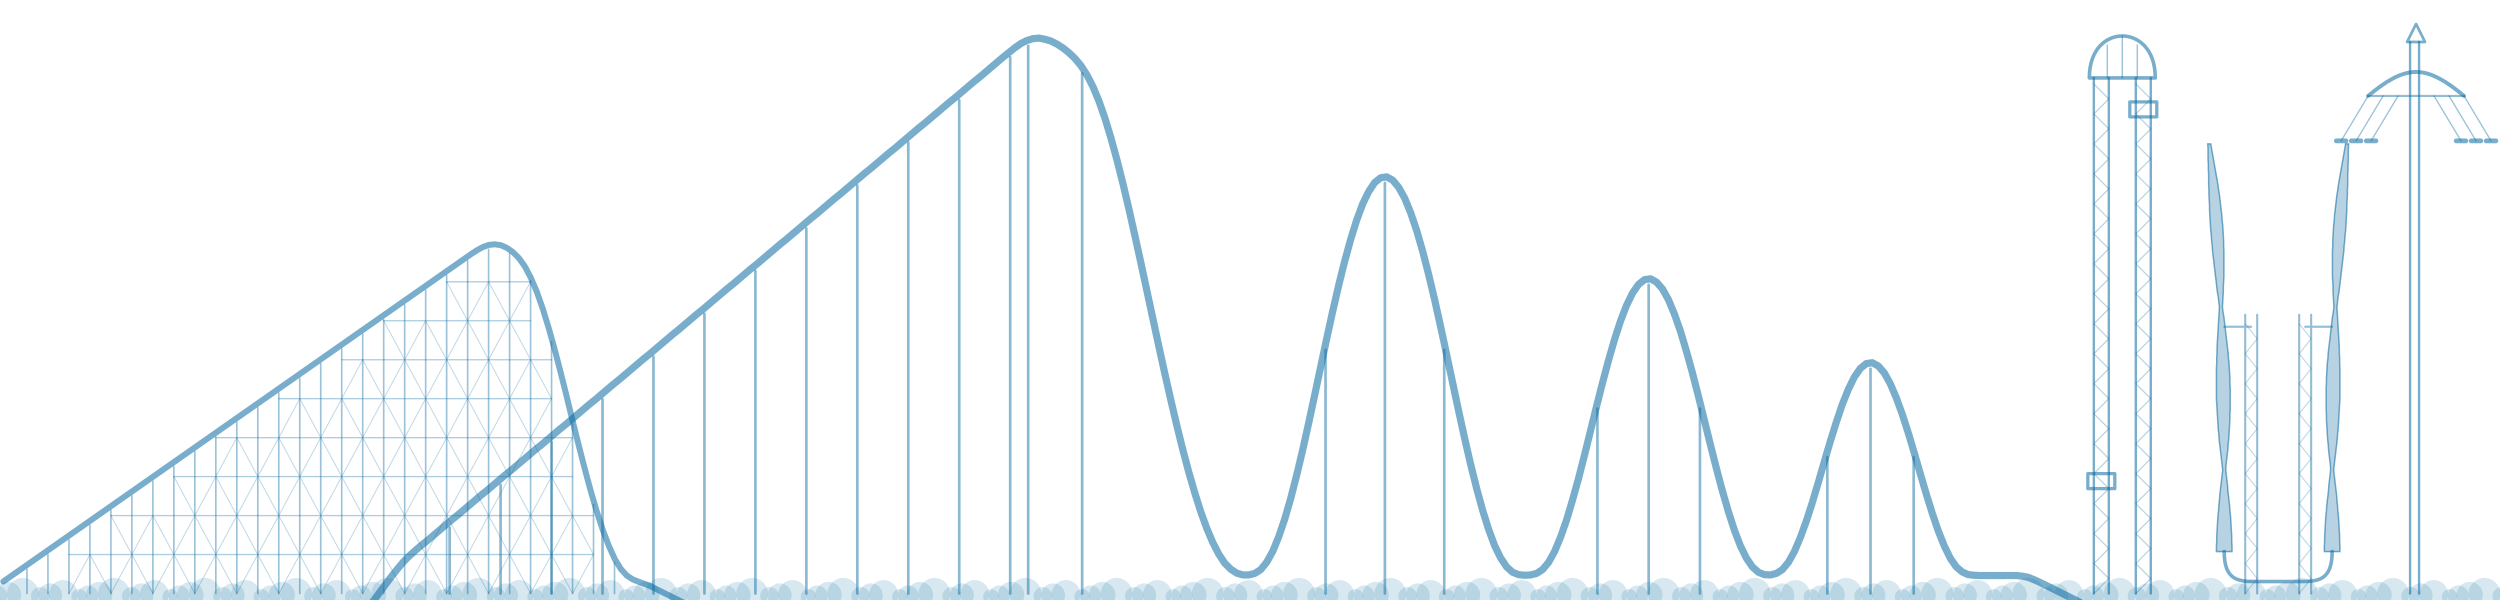
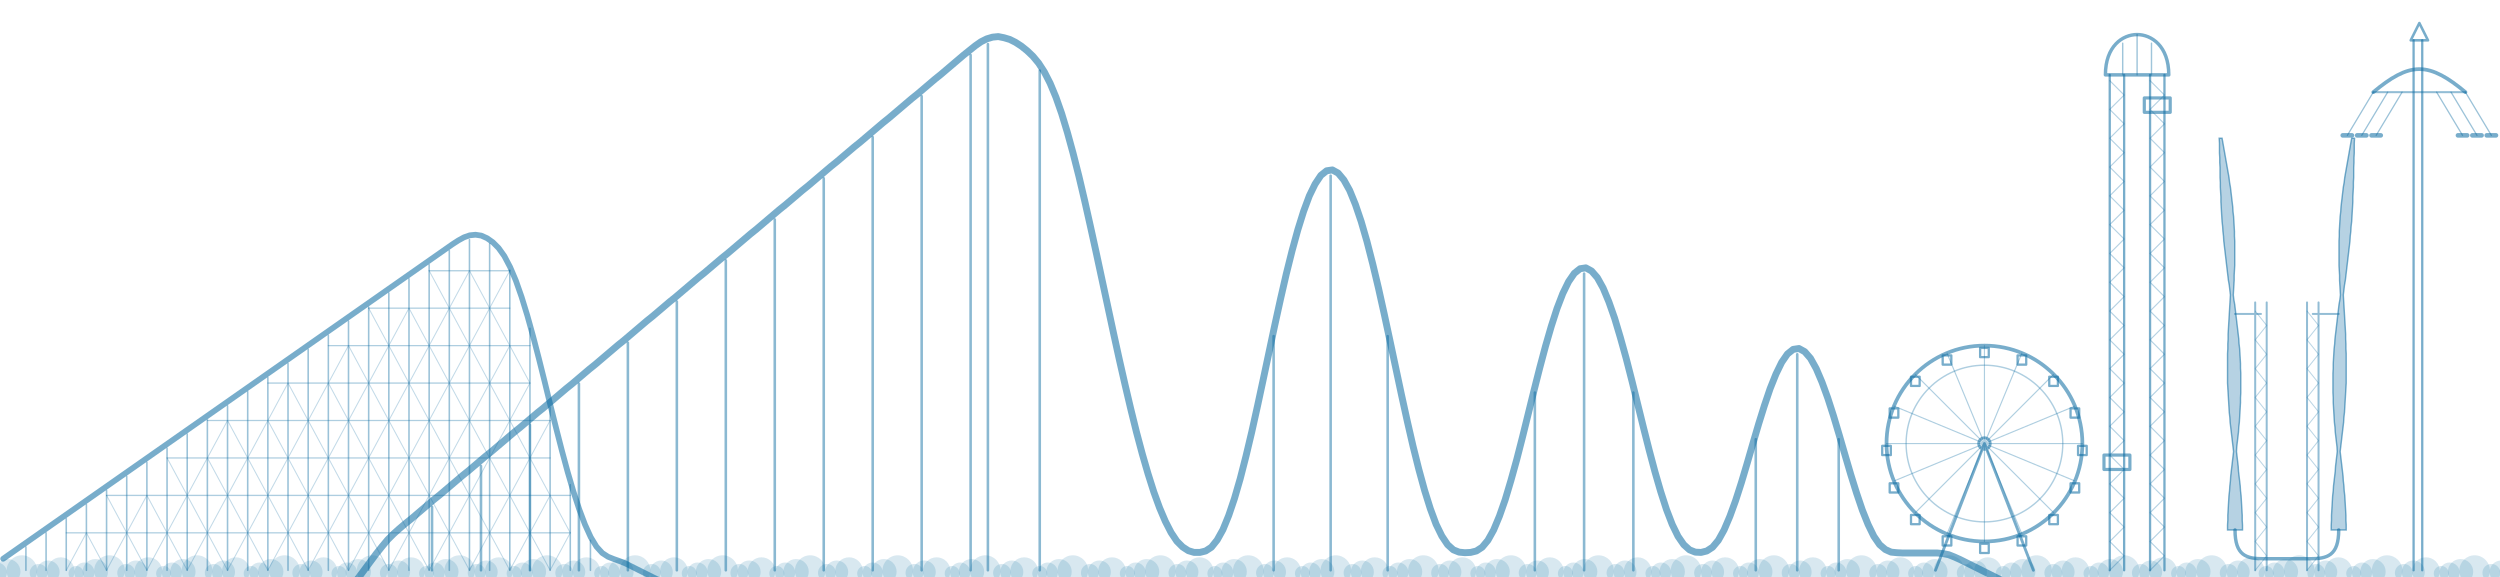
- <svg xmlns="http://www.w3.org/2000/svg" viewBox="0 0 834 200">
+ <svg xmlns="http://www.w3.org/2000/svg" viewBox="0 0 868 200">
  <path d="M9 189.9 L9 198 M16 185.0 L16 198 M23 180.1 L23 198 M30 175.2 L30 198 M37 170.3 L37 198 M44 165.4 L44 198 M51 160.5 L51 198 M58 155.6 L58 198 M65 150.7 L65 198 M72 145.8 L72 198 M79 140.9 L79 198 M86 136.0 L86 198 M93 131.1 L93 198 M100 126.2 L100 198 M107 121.3 L107 198 M114 116.4 L114 198 M121 111.5 L121 198 M128 106.6 L128 198 M135 101.7 L135 198 M142 96.8 L142 198 M149 91.9 L149 198 M156 87.0 L156 198 M163 83.2 L163 198 M170 84.6 L170 198 M177 93.8 L177 198 M184 114.0 L184 198 M191 141.5 L191 198 M198 168.3 L198 198 M205 187.6 L205 198" fill="none" stroke="#0a6aa0" stroke-opacity="0.41" stroke-width="0.55" stroke-linecap="round" stroke-linejoin="round" />
  <path d="M23 185 L198 185 M37 172 L198 172 M58 159 L191 159 M72 146 L191 146 M93 133 L184 133 M114 120 L184 120 M128 107 L177 107 M149 94 L177 94" fill="none" stroke="#0a6aa0" stroke-opacity="0.33" stroke-width="0.45" stroke-linecap="round" stroke-linejoin="round" />
  <path d="M23 198 L30 185 M30 185 L37 198 M37 198 L44 185 M37 172 L44 185 M44 185 L51 198 M44 185 L51 172 M51 198 L58 185 M51 172 L58 185 M58 185 L65 198 M58 185 L65 172 M58 159 L65 172 M65 198 L72 185 M65 172 L72 185 M65 172 L72 159 M72 185 L79 198 M72 185 L79 172 M72 159 L79 172 M72 159 L79 146 M79 198 L86 185 M79 172 L86 185 M79 172 L86 159 M79 146 L86 159 M86 185 L93 198 M86 185 L93 172 M86 159 L93 172 M86 159 L93 146 M93 198 L100 185 M93 172 L100 185 M93 172 L100 159 M93 146 L100 159 M93 146 L100 133 M100 185 L107 198 M100 185 L107 172 M100 159 L107 172 M100 159 L107 146 M100 133 L107 146 M107 198 L114 185 M107 172 L114 185 M107 172 L114 159 M107 146 L114 159 M107 146 L114 133 M114 185 L121 198 M114 185 L121 172 M114 159 L121 172 M114 159 L121 146 M114 133 L121 146 M114 133 L121 120 M121 198 L128 185 M121 172 L128 185 M121 172 L128 159 M121 146 L128 159 M121 146 L128 133 M121 120 L128 133 M128 185 L135 198 M128 185 L135 172 M128 159 L135 172 M128 159 L135 146 M128 133 L135 146 M128 133 L135 120 M128 107 L135 120 M135 198 L142 185 M135 172 L142 185 M135 172 L142 159 M135 146 L142 159 M135 146 L142 133 M135 120 L142 133 M135 120 L142 107 M142 185 L149 198 M142 185 L149 172 M142 159 L149 172 M142 159 L149 146 M142 133 L149 146 M142 133 L149 120 M142 107 L149 120 M149 198 L156 185 M149 172 L156 185 M149 172 L156 159 M149 146 L156 159 M149 146 L156 133 M149 120 L156 133 M149 120 L156 107 M149 94 L156 107 M156 185 L163 198 M156 185 L163 172 M156 159 L163 172 M156 159 L163 146 M156 133 L163 146 M156 133 L163 120 M156 107 L163 120 M156 107 L163 94 M163 198 L170 185 M163 172 L170 185 M163 172 L170 159 M163 146 L170 159 M163 146 L170 133 M163 120 L170 133 M163 120 L170 107 M163 94 L170 107 M170 185 L177 198 M170 185 L177 172 M170 159 L177 172 M170 159 L177 146 M170 133 L177 146 M170 133 L177 120 M170 107 L177 120 M170 107 L177 94 M177 198 L184 185 M177 172 L184 185 M177 172 L184 159 M177 146 L184 159 M177 146 L184 133 M177 120 L184 133 M184 185 L191 198 M184 185 L191 172 M184 159 L191 172 M184 159 L191 146 M191 198 L198 185 M191 172 L198 185" fill="none" stroke="#0a6aa0" stroke-opacity="0.25" stroke-width="0.35" stroke-linecap="round" stroke-linejoin="round" />
  <path d="M1.1 194.0 L3.1 192.6 L5.1 191.2 L7.1 189.8 L9.1 188.4 L11.1 187.0 L13.1 185.6 L15.1 184.2 L17.1 182.8 L19.1 181.4 L21.1 180.0 L23.1 178.6 L25.1 177.2 L27.1 175.8 L29.1 174.4 L31.1 173.0 L33.1 171.6 L35.1 170.2 L37.1 168.8 L39.1 167.4 L41.1 166.0 L43.1 164.6 L45.1 163.2 L47.1 161.8 L49.1 160.4 L51.1 159.0 L53.1 157.6 L55.1 156.2 L57.1 154.8 L59.1 153.4 L61.1 152.0 L63.1 150.6 L65.1 149.2 L67.1 147.8 L69.1 146.4 L71.1 145.0 L73.1 143.6 L75.1 142.2 L77.1 140.8 L79.1 139.4 L81.1 138.0 L83.1 136.6 L85.1 135.2 L87.1 133.8 L89.1 132.4 L91.1 131.0 L93.1 129.6 L95.1 128.2 L97.1 126.8 L99.1 125.4 L101.1 124.0 L103.1 122.6 L105.1 121.2 L107.1 119.8 L109.1 118.4 L111.1 117.0 L113.1 115.6 L115.1 114.2 L117.1 112.8 L119.1 111.4 L121.1 110.0 L123.1 108.6 L125.1 107.2 L127.1 105.8 L129.1 104.4 L131.1 103.0 L133.1 101.6 L135.1 100.2 L137.1 98.8 L139.1 97.4 L141.1 96.0 L143.1 94.6 L145.1 93.2 L147.1 91.8 L149.1 90.4 L151.1 89.0 L153.1 87.6 L155.1 86.2 L157.1 84.8 L159.1 83.5 L161.1 82.4 L163.1 81.7 L165.1 81.5 L167.1 81.8 L169.1 82.7 L171.1 84.1 L173.1 86.1 L175.1 88.9 L177.1 92.7 L179.1 97.4 L181.1 103.1 L183.1 109.6 L185.1 116.8 L187.1 124.5 L189.1 132.5 L191.1 140.7 L193.1 148.7 L195.1 156.5 L197.1 163.9 L199.1 170.7 L201.1 176.8 L203.1 182.1 L205.1 186.5 L207.1 189.8 L209.1 192.0 L211.1 193.3 L213.1 194.1 L215.1 194.8 L217.1 195.6 L219.1 196.6 L221.1 197.6 L223.1 198.6 L225.1 199.6 L227.1 200.6 L229.1 201.6 L231.1 202.6 L233.1 203.6 L233.6 203.8" fill="none" stroke="#0a6aa0" stroke-opacity="0.55" stroke-width="2.00" stroke-linecap="round" stroke-linejoin="round" />
  <path d="M150.0 176.0 L150.0 198 M167.0 161.8 L167.0 198 M184.0 147.5 L184.0 198 M201.0 133.2 L201.0 198 M218.0 119.0 L218.0 198 M235.0 104.7 L235.0 198 M252.0 90.4 L252.0 198 M269.0 76.2 L269.0 198 M286.0 61.9 L286.0 198 M303.0 47.6 L303.0 198 M320.0 33.4 L320.0 198 M337.0 19.1 L337.0 198 M343.0 15.3 L343.0 198 M361.0 24.5 L361.0 198 M442.2 116.7 L442.2 198 M462.0 61.0 L462.0 198 M481.8 116.7 L481.8 198 M532.9 136.3 L532.9 198 M550.0 95.0 L550.0 198 M567.1 136.3 L567.1 198 M609.6 152.5 L609.6 198 M624.0 123.0 L624.0 198 M638.4 152.5 L638.4 198" fill="none" stroke="#0a6aa0" stroke-opacity="0.47" stroke-width="0.90" stroke-linecap="round" stroke-linejoin="round" />
  <path d="M120.6 205.7 L122.6 203.0 L124.6 200.4 L126.6 197.7 L128.6 195.0 L130.6 192.3 L132.6 189.8 L134.6 187.4 L136.6 185.4 L138.6 183.6 L140.6 181.9 L142.6 180.3 L144.6 178.6 L146.6 176.9 L148.6 175.2 L150.6 173.5 L152.6 171.9 L154.6 170.2 L156.6 168.5 L158.6 166.8 L160.6 165.1 L162.6 163.5 L164.6 161.8 L166.6 160.1 L168.6 158.4 L170.6 156.8 L172.6 155.1 L174.6 153.4 L176.6 151.7 L178.6 150.0 L180.6 148.4 L182.6 146.7 L184.6 145.0 L186.6 143.3 L188.6 141.7 L190.6 140.0 L192.6 138.3 L194.6 136.6 L196.6 134.9 L198.6 133.3 L200.6 131.6 L202.6 129.9 L204.6 128.2 L206.6 126.6 L208.6 124.9 L210.6 123.2 L212.6 121.5 L214.6 119.8 L216.6 118.2 L218.6 116.5 L220.6 114.8 L222.6 113.1 L224.6 111.4 L226.6 109.8 L228.6 108.1 L230.6 106.4 L232.6 104.7 L234.6 103.1 L236.6 101.4 L238.6 99.7 L240.6 98.0 L242.6 96.3 L244.6 94.7 L246.6 93.0 L248.6 91.3 L250.6 89.6 L252.6 88.0 L254.6 86.3 L256.6 84.6 L258.6 82.9 L260.6 81.2 L262.6 79.6 L264.6 77.9 L266.6 76.2 L268.6 74.5 L270.6 72.8 L272.6 71.2 L274.6 69.5 L276.6 67.8 L278.6 66.1 L280.6 64.5 L282.6 62.8 L284.6 61.1 L286.6 59.4 L288.6 57.7 L290.6 56.1 L292.6 54.4 L294.6 52.7 L296.6 51.0 L298.6 49.4 L300.6 47.7 L302.6 46.0 L304.6 44.3 L306.6 42.6 L308.6 41.0 L310.6 39.3 L312.6 37.6 L314.6 35.9 L316.6 34.2 L318.6 32.6 L320.6 30.9 L322.6 29.2 L324.6 27.5 L326.6 25.9 L328.6 24.2 L330.6 22.5 L332.6 20.8 L334.6 19.1 L336.6 17.5 L338.6 15.9 L340.6 14.5 L342.6 13.5 L344.6 12.9 L346.6 12.7 L348.6 13.1 L350.6 13.7 L352.6 14.7 L354.6 16.0 L356.6 17.6 L358.6 19.5 L360.6 21.9 L362.6 25.0 L364.6 28.9 L366.6 33.7 L368.6 39.4 L370.6 46.0 L372.6 53.3 L374.6 61.2 L376.6 69.7 L378.6 78.6 L380.6 87.7 L382.6 97.0 L384.6 106.3 L386.6 115.6 L388.6 124.7 L390.6 133.5 L392.6 142.0 L394.6 150.1 L396.6 157.6 L398.6 164.5 L400.6 170.8 L402.6 176.3 L404.6 181.0 L406.6 184.9 L408.6 187.9 L410.6 189.9 L412.6 191.2 L414.6 191.8 L416.6 191.8 L418.6 191.3 L420.6 190.0 L422.6 187.5 L424.6 183.9 L426.6 179.0 L428.6 173.1 L430.6 166.2 L432.6 158.4 L434.6 150.0 L436.6 141.0 L438.6 131.7 L440.6 122.3 L442.6 112.9 L444.6 103.8 L446.6 95.1 L448.6 87.1 L450.6 79.8 L452.6 73.4 L454.6 68.0 L456.6 63.9 L458.6 60.9 L460.6 59.3 L462.6 59.0 L464.6 60.1 L466.6 62.5 L468.6 66.1 L470.6 71.0 L472.6 76.9 L474.6 83.8 L476.6 91.6 L478.6 100.0 L480.6 109.0 L482.6 118.3 L484.6 127.7 L486.6 137.1 L488.6 146.2 L490.6 154.9 L492.6 162.9 L494.6 170.2 L496.6 176.6 L498.6 182.0 L500.6 186.1 L502.6 189.1 L504.6 190.9 L506.6 191.7 L508.6 191.9 L510.6 191.8 L512.6 191.3 L514.6 190.0 L516.6 187.6 L518.6 184.0 L520.6 179.2 L522.6 173.5 L524.6 166.8 L526.6 159.6 L528.6 151.8 L530.6 143.7 L532.6 135.6 L534.6 127.7 L536.6 120.2 L538.6 113.3 L540.6 107.1 L542.6 101.9 L544.6 97.8 L546.6 94.9 L548.6 93.3 L550.6 93.0 L552.6 94.1 L554.6 96.4 L556.6 100.0 L558.6 104.8 L560.6 110.5 L562.6 117.2 L564.6 124.4 L566.6 132.2 L568.6 140.3 L570.6 148.4 L572.6 156.3 L574.6 163.8 L576.6 170.7 L578.6 176.9 L580.6 182.1 L582.6 186.2 L584.6 189.1 L586.6 190.9 L588.6 191.7 L590.6 191.8 L592.6 191.3 L594.6 190.0 L596.6 187.6 L598.6 184.0 L600.6 179.3 L602.6 173.8 L604.6 167.6 L606.6 160.9 L608.6 154.0 L610.6 147.2 L612.6 140.8 L614.6 134.9 L616.6 129.9 L618.6 125.8 L620.6 122.9 L622.6 121.3 L624.6 121.0 L626.6 122.1 L628.6 124.4 L630.6 128.0 L632.6 132.7 L634.6 138.2 L636.6 144.4 L638.6 151.1 L640.6 158.0 L642.6 164.8 L644.6 171.2 L646.6 177.1 L648.6 182.1 L650.6 186.2 L652.6 189.1 L654.6 190.8 L656.6 191.7 L658.6 191.9 L660.6 192.0 L662.6 192.0 L664.6 192.0 L666.6 192.0 L668.6 192.0 L670.6 192.0 L672.6 192.0 L674.6 192.2 L676.6 192.6 L678.6 193.4 L680.6 194.3 L682.6 195.3 L684.6 196.3 L686.6 197.3 L688.6 198.3 L690.6 199.3 L692.6 200.3 L694.6 201.3 L696.6 202.3 L698.6 203.3 L699.6 203.8" fill="none" stroke="#0a6aa0" stroke-opacity="0.55" stroke-width="2.40" stroke-linecap="round" stroke-linejoin="round" />
-   <path d="M698.5 198 L698.5 26 M703.5 198 L703.5 26 M712.5 198 L712.5 26 M717.5 198 L717.5 26 M804 198 L804 14 M807 198 L807 14" fill="none" stroke="#0a6aa0" stroke-opacity="0.55" stroke-width="0.80" stroke-linecap="round" stroke-linejoin="round" />
-   <path d="M698.5 198 L703.5 193 L698.5 188 L703.5 183 L698.5 178 L703.5 173 L698.5 168 L703.5 163 L698.5 158 L703.5 153 L698.5 148 L703.5 143 L698.5 138 L703.5 133 L698.5 128 L703.5 123 L698.5 118 L703.5 113 L698.5 108 L703.5 103 L698.5 98 L703.5 93 L698.5 88 L703.5 83 L698.5 78 L703.5 73 L698.5 68 L703.5 63 L698.5 58 L703.5 53 L698.5 48 L703.5 43 L698.5 38 L703.5 33 L698.5 28 M712.5 198 L717.5 193 L712.5 188 L717.5 183 L712.5 178 L717.5 173 L712.5 168 L717.5 163 L712.5 158 L717.5 153 L712.5 148 L717.5 143 L712.5 138 L717.5 133 L712.5 128 L717.5 123 L712.5 118 L717.5 113 L712.5 108 L717.5 103 L712.5 98 L717.5 93 L712.5 88 L717.5 83 L712.5 78 L717.5 73 L712.5 68 L717.5 63 L712.5 58 L717.5 53 L712.5 48 L717.5 43 L712.5 38 L717.5 33 L712.5 28" fill="none" stroke="#0a6aa0" stroke-opacity="0.30" stroke-width="0.40" stroke-linecap="round" stroke-linejoin="round" />
-   <path d="M696.5 158 h9 v5 h-9 Z M710.5 34 h9 v5 h-9 Z" fill="none" stroke="#0a6aa0" stroke-opacity="0.55" stroke-width="1.10" stroke-linecap="round" stroke-linejoin="round" />
-   <path d="M697 26 L719 26 M697 26 C697 16 703 12 708 12 C713 12 719 16 719 26 M742 184 C742 193 746 194 752 194 L768 194 C774 194 778 193 778 184" fill="none" stroke="#0a6aa0" stroke-opacity="0.55" stroke-width="1.20" stroke-linecap="round" stroke-linejoin="round" />
-   <path d="M703 26 L703 15 M708 26 L708 12 M713 26 L713 15" fill="none" stroke="#0a6aa0" stroke-opacity="0.39" stroke-width="0.50" stroke-linecap="round" stroke-linejoin="round" />
-   <path d="M749.0 198 L749.0 105 M753.0 198 L753.0 105 M751.0 109 L742.0 109 M767.0 198 L767.0 105 M771.0 198 L771.0 105 M769.0 109 L778.0 109 M790 32 L822 32" fill="none" stroke="#0a6aa0" stroke-opacity="0.44" stroke-width="0.70" stroke-linecap="round" stroke-linejoin="round" />
-   <path d="M749.0 198 L753.0 193 L749.0 188 L753.0 183 L749.0 178 L753.0 173 L749.0 168 L753.0 163 L749.0 158 L753.0 153 L749.0 148 L753.0 143 L749.0 138 L753.0 133 L749.0 128 L753.0 123 L749.0 118 L753.0 113 L749.0 108 M767.0 198 L771.0 193 L767.0 188 L771.0 183 L767.0 178 L771.0 173 L767.0 168 L771.0 163 L767.0 158 L771.0 153 L767.0 148 L771.0 143 L767.0 138 L771.0 133 L767.0 128 L771.0 123 L767.0 118 L771.0 113 L767.0 108" fill="none" stroke="#0a6aa0" stroke-opacity="0.28" stroke-width="0.35" stroke-linecap="round" stroke-linejoin="round" />
-   <path d="M739.4 184.0 L739.4 182.3 L739.5 180.6 L739.5 178.9 L739.6 177.2 L739.7 175.5 L739.8 173.8 L739.9 172.1 L740.1 170.4 L740.2 168.7 L740.4 167.0 L740.5 165.3 L740.7 163.6 L740.9 161.9 L741.1 160.2 L741.3 158.5 L741.5 156.8 L741.3 155.1 L741.1 153.4 L740.9 151.7 L740.7 150.0 L740.5 148.3 L740.3 146.6 L740.2 144.9 L740.0 143.2 L739.9 141.5 L739.8 139.8 L739.7 138.1 L739.6 136.4 L739.5 134.7 L739.4 133.0 L739.4 131.3 L739.4 129.6 L739.4 127.9 L739.4 126.2 L739.4 124.5 L739.4 122.8 L739.5 121.1 L739.5 119.4 L739.6 117.7 L739.6 116.0 L739.7 114.3 L739.8 112.6 L739.9 110.9 L740.0 109.2 L740.1 107.5 L740.2 105.8 L740.3 104.1 L740.4 102.4 L740.2 100.7 L740.0 99.0 L739.7 97.3 L739.5 95.6 L739.3 93.9 L739.1 92.2 L738.9 90.5 L738.7 88.8 L738.5 87.1 L738.3 85.4 L738.1 83.7 L738.0 82.0 L737.8 80.3 L737.7 78.6 L737.5 76.9 L737.4 75.2 L737.3 73.5 L737.2 71.8 L737.1 70.1 L737.1 68.4 L737.0 66.7 L736.9 65.0 L736.9 63.3 L736.8 61.6 L736.8 59.9 L736.8 58.2 L736.7 56.5 L736.7 54.8 L736.6 53.1 L736.6 51.4 L736.6 49.7 L736.5 48.0 L737.5 48.0 L737.8 49.7 L738.1 51.4 L738.4 53.1 L738.7 54.8 L739.0 56.5 L739.3 58.2 L739.6 59.9 L739.9 61.6 L740.1 63.3 L740.4 65.0 L740.6 66.7 L740.8 68.4 L741.0 70.1 L741.2 71.8 L741.3 73.5 L741.5 75.2 L741.6 76.9 L741.7 78.6 L741.8 80.3 L741.8 82.0 L741.9 83.7 L741.9 85.4 L741.9 87.1 L741.9 88.8 L741.9 90.5 L741.9 92.2 L741.8 93.9 L741.7 95.6 L741.7 97.3 L741.6 99.0 L741.5 100.7 L741.4 102.4 L741.6 104.1 L741.9 105.8 L742.1 107.5 L742.3 109.2 L742.5 110.9 L742.7 112.6 L742.9 114.3 L743.1 116.0 L743.3 117.7 L743.4 119.4 L743.6 121.1 L743.7 122.8 L743.8 124.5 L743.9 126.2 L743.9 127.9 L744.0 129.6 L744.0 131.3 L744.0 133.0 L744.0 134.7 L744.0 136.4 L743.9 138.1 L743.9 139.8 L743.8 141.5 L743.7 143.2 L743.6 144.9 L743.5 146.6 L743.3 148.3 L743.2 150.0 L743.0 151.7 L742.8 153.4 L742.6 155.1 L742.5 156.8 L742.7 158.5 L742.9 160.2 L743.1 161.9 L743.2 163.6 L743.4 165.3 L743.6 167.0 L743.8 168.7 L743.9 170.4 L744.1 172.1 L744.2 173.8 L744.3 175.5 L744.4 177.2 L744.5 178.9 L744.5 180.6 L744.6 182.3 L744.6 184.0 Z" fill="#0a6aa0" fill-opacity="0.30" stroke="#0a6aa0" stroke-opacity="0.55" stroke-width=".5" />
-   <path d="M775.4 184.0 L775.4 182.3 L775.5 180.6 L775.5 178.9 L775.6 177.2 L775.7 175.5 L775.8 173.8 L775.9 172.1 L776.1 170.4 L776.2 168.7 L776.4 167.0 L776.6 165.3 L776.8 163.6 L776.9 161.9 L777.1 160.2 L777.3 158.5 L777.5 156.8 L777.4 155.1 L777.2 153.4 L777.0 151.7 L776.8 150.0 L776.7 148.3 L776.5 146.6 L776.4 144.9 L776.3 143.2 L776.2 141.5 L776.1 139.8 L776.1 138.1 L776.0 136.4 L776.0 134.7 L776.0 133.0 L776.0 131.3 L776.0 129.6 L776.1 127.9 L776.1 126.2 L776.2 124.5 L776.3 122.8 L776.4 121.1 L776.6 119.4 L776.7 117.7 L776.9 116.0 L777.1 114.3 L777.3 112.6 L777.5 110.9 L777.7 109.2 L777.9 107.5 L778.1 105.8 L778.4 104.1 L778.6 102.4 L778.5 100.7 L778.4 99.0 L778.3 97.3 L778.3 95.6 L778.2 93.9 L778.1 92.2 L778.1 90.5 L778.1 88.8 L778.1 87.1 L778.1 85.4 L778.1 83.7 L778.2 82.0 L778.2 80.3 L778.3 78.6 L778.4 76.9 L778.5 75.2 L778.7 73.5 L778.8 71.8 L779.0 70.1 L779.2 68.4 L779.4 66.7 L779.6 65.0 L779.9 63.3 L780.1 61.6 L780.4 59.9 L780.7 58.2 L781.0 56.5 L781.3 54.8 L781.6 53.1 L781.9 51.4 L782.2 49.7 L782.5 48.0 L783.5 48.0 L783.4 49.7 L783.4 51.4 L783.4 53.1 L783.3 54.8 L783.3 56.5 L783.2 58.2 L783.2 59.9 L783.2 61.6 L783.1 63.3 L783.1 65.0 L783.0 66.7 L782.9 68.4 L782.9 70.1 L782.8 71.8 L782.7 73.5 L782.6 75.2 L782.5 76.9 L782.3 78.6 L782.2 80.3 L782.0 82.0 L781.9 83.7 L781.7 85.4 L781.5 87.1 L781.3 88.8 L781.1 90.5 L780.9 92.2 L780.7 93.9 L780.5 95.6 L780.3 97.3 L780.0 99.0 L779.8 100.7 L779.6 102.4 L779.7 104.1 L779.8 105.8 L779.9 107.5 L780.0 109.2 L780.1 110.9 L780.2 112.6 L780.3 114.3 L780.4 116.0 L780.4 117.7 L780.5 119.4 L780.5 121.1 L780.6 122.8 L780.6 124.5 L780.6 126.2 L780.6 127.9 L780.6 129.6 L780.6 131.3 L780.6 133.0 L780.5 134.7 L780.4 136.4 L780.3 138.1 L780.2 139.8 L780.1 141.5 L780.0 143.2 L779.8 144.9 L779.7 146.6 L779.5 148.3 L779.3 150.0 L779.1 151.7 L778.9 153.4 L778.7 155.1 L778.5 156.8 L778.7 158.5 L778.9 160.2 L779.1 161.9 L779.3 163.6 L779.5 165.3 L779.6 167.0 L779.8 168.7 L779.9 170.4 L780.1 172.1 L780.2 173.8 L780.3 175.5 L780.4 177.2 L780.5 178.9 L780.5 180.6 L780.6 182.3 L780.6 184.0 Z" fill="#0a6aa0" fill-opacity="0.30" stroke="#0a6aa0" stroke-opacity="0.55" stroke-width=".5" />
-   <path d="M803 14 L806 8 L809 14 Z" fill="none" stroke="#0a6aa0" stroke-opacity="0.55" stroke-width="0.90" stroke-linecap="round" stroke-linejoin="round" />
-   <path d="M790 32 C796 27 801 24 806 24 C811 24 816 27 822 32" fill="none" stroke="#0a6aa0" stroke-opacity="0.55" stroke-width="1.30" stroke-linecap="round" stroke-linejoin="round" />
-   <path d="M790 32 L781 47 M795 32 L786 47 M800 32 L791 47 M812 32 L821 47 M817 32 L826 47 M822 32 L831 47" fill="none" stroke="#0a6aa0" stroke-opacity="0.41" stroke-width="0.45" stroke-linecap="round" stroke-linejoin="round" />
-   <path d="M779.4 47 L782.6 47 M784.4 47 L787.6 47 M789.4 47 L792.6 47 M819.4 47 L822.6 47 M824.4 47 L827.6 47 M829.4 47 L832.6 47" fill="none" stroke="#0a6aa0" stroke-opacity="0.55" stroke-width="1.60" stroke-linecap="round" stroke-linejoin="round" />
+   <path d="M672 198 L689 154 L706 198 M687.0 154.0 A2 2 0 1 0 691.0 154.0 A2 2 0 1 0 687.0 154.0" fill="none" stroke="#0a6aa0" stroke-opacity="0.55" stroke-width="1.00" stroke-linecap="round" stroke-linejoin="round" />
+   <path d="M655.0 154.0 A34 34 0 1 0 723.0 154.0 A34 34 0 1 0 655.0 154.0 M824 32 C830 27 835 24 840 24 C845 24 850 27 856 32" fill="none" stroke="#0a6aa0" stroke-opacity="0.55" stroke-width="1.30" stroke-linecap="round" stroke-linejoin="round" />
+   <path d="M661.8 154.0 A27 27 0 1 0 716.2 154.0 A27 27 0 1 0 661.8 154.0" fill="none" stroke="#0a6aa0" stroke-opacity="0.33" stroke-width="0.50" stroke-linecap="round" stroke-linejoin="round" />
+   <path d="M689 154 L723.0 154.0 M689 154 L720.4 167.0 M689 154 L713.0 178.0 M689 154 L702.0 185.4 M689 154 L689.0 188.0 M689 154 L676.0 185.4 M689 154 L665.0 178.0 M689 154 L657.6 167.0 M689 154 L655.0 154.0 M689 154 L657.6 141.0 M689 154 L665.0 130.0 M689 154 L676.0 122.6 M689 154 L689.0 120.0 M689 154 L702.0 122.6 M689 154 L713.0 130.0 M689 154 L720.4 141.0" fill="none" stroke="#0a6aa0" stroke-opacity="0.33" stroke-width="0.40" stroke-linecap="round" stroke-linejoin="round" />
+   <path d="M721.5 154.8 h3 v3.2 h-3 Z M718.9 167.8 h3 v3.2 h-3 Z M711.5 178.8 h3 v3.2 h-3 Z M700.5 186.2 h3 v3.2 h-3 Z M687.5 188.8 h3 v3.2 h-3 Z M674.5 186.2 h3 v3.2 h-3 Z M663.5 178.8 h3 v3.2 h-3 Z M656.1 167.8 h3 v3.2 h-3 Z M653.5 154.8 h3 v3.2 h-3 Z M656.1 141.8 h3 v3.2 h-3 Z M663.5 130.8 h3 v3.2 h-3 Z M674.5 123.4 h3 v3.2 h-3 Z M687.5 120.8 h3 v3.2 h-3 Z M700.5 123.4 h3 v3.2 h-3 Z M711.5 130.8 h3 v3.2 h-3 Z M718.9 141.8 h3 v3.2 h-3 Z M732.5 198 L732.5 26 M737.5 198 L737.5 26 M746.5 198 L746.5 26 M751.5 198 L751.5 26 M838 198 L838 14 M841 198 L841 14" fill="none" stroke="#0a6aa0" stroke-opacity="0.55" stroke-width="0.80" stroke-linecap="round" stroke-linejoin="round" />
+   <path d="M732.5 198 L737.5 193 L732.5 188 L737.5 183 L732.5 178 L737.5 173 L732.5 168 L737.5 163 L732.5 158 L737.5 153 L732.5 148 L737.5 143 L732.5 138 L737.5 133 L732.5 128 L737.5 123 L732.5 118 L737.5 113 L732.5 108 L737.5 103 L732.5 98 L737.5 93 L732.5 88 L737.5 83 L732.5 78 L737.5 73 L732.5 68 L737.5 63 L732.5 58 L737.5 53 L732.5 48 L737.5 43 L732.5 38 L737.5 33 L732.5 28 M746.5 198 L751.5 193 L746.5 188 L751.5 183 L746.5 178 L751.5 173 L746.5 168 L751.5 163 L746.5 158 L751.5 153 L746.5 148 L751.5 143 L746.5 138 L751.5 133 L746.5 128 L751.5 123 L746.5 118 L751.5 113 L746.5 108 L751.5 103 L746.5 98 L751.5 93 L746.5 88 L751.5 83 L746.5 78 L751.5 73 L746.5 68 L751.5 63 L746.5 58 L751.5 53 L746.5 48 L751.5 43 L746.5 38 L751.5 33 L746.5 28" fill="none" stroke="#0a6aa0" stroke-opacity="0.30" stroke-width="0.40" stroke-linecap="round" stroke-linejoin="round" />
+   <path d="M730.5 158 h9 v5 h-9 Z M744.5 34 h9 v5 h-9 Z" fill="none" stroke="#0a6aa0" stroke-opacity="0.55" stroke-width="1.10" stroke-linecap="round" stroke-linejoin="round" />
+   <path d="M731 26 L753 26 M731 26 C731 16 737 12 742 12 C747 12 753 16 753 26 M776 184 C776 193 780 194 786 194 L802 194 C808 194 812 193 812 184" fill="none" stroke="#0a6aa0" stroke-opacity="0.55" stroke-width="1.20" stroke-linecap="round" stroke-linejoin="round" />
+   <path d="M737 26 L737 15 M742 26 L742 12 M747 26 L747 15" fill="none" stroke="#0a6aa0" stroke-opacity="0.39" stroke-width="0.50" stroke-linecap="round" stroke-linejoin="round" />
+   <path d="M783.0 198 L783.0 105 M787.0 198 L787.0 105 M785.0 109 L776.0 109 M801.0 198 L801.0 105 M805.0 198 L805.0 105 M803.0 109 L812.0 109 M824 32 L856 32" fill="none" stroke="#0a6aa0" stroke-opacity="0.44" stroke-width="0.70" stroke-linecap="round" stroke-linejoin="round" />
+   <path d="M783.0 198 L787.0 193 L783.0 188 L787.0 183 L783.0 178 L787.0 173 L783.0 168 L787.0 163 L783.0 158 L787.0 153 L783.0 148 L787.0 143 L783.0 138 L787.0 133 L783.0 128 L787.0 123 L783.0 118 L787.0 113 L783.0 108 M801.0 198 L805.0 193 L801.0 188 L805.0 183 L801.0 178 L805.0 173 L801.0 168 L805.0 163 L801.0 158 L805.0 153 L801.0 148 L805.0 143 L801.0 138 L805.0 133 L801.0 128 L805.0 123 L801.0 118 L805.0 113 L801.0 108" fill="none" stroke="#0a6aa0" stroke-opacity="0.28" stroke-width="0.35" stroke-linecap="round" stroke-linejoin="round" />
+   <path d="M773.4 184.0 L773.4 182.3 L773.5 180.6 L773.5 178.9 L773.6 177.2 L773.7 175.5 L773.8 173.8 L773.9 172.1 L774.1 170.4 L774.2 168.7 L774.4 167.0 L774.5 165.3 L774.7 163.6 L774.9 161.9 L775.1 160.2 L775.3 158.5 L775.5 156.8 L775.3 155.1 L775.1 153.4 L774.9 151.7 L774.7 150.0 L774.5 148.3 L774.3 146.6 L774.2 144.9 L774.0 143.2 L773.9 141.5 L773.8 139.8 L773.7 138.1 L773.6 136.4 L773.5 134.7 L773.4 133.0 L773.4 131.3 L773.4 129.6 L773.4 127.9 L773.4 126.2 L773.4 124.5 L773.4 122.8 L773.5 121.1 L773.5 119.4 L773.6 117.7 L773.6 116.0 L773.7 114.3 L773.8 112.6 L773.9 110.9 L774.0 109.2 L774.1 107.5 L774.2 105.8 L774.3 104.1 L774.4 102.4 L774.2 100.7 L774.0 99.0 L773.7 97.3 L773.5 95.6 L773.3 93.9 L773.1 92.2 L772.9 90.5 L772.7 88.8 L772.5 87.1 L772.3 85.4 L772.1 83.7 L772.0 82.0 L771.8 80.3 L771.7 78.6 L771.5 76.9 L771.4 75.2 L771.3 73.5 L771.2 71.8 L771.1 70.1 L771.1 68.4 L771.0 66.7 L770.9 65.0 L770.9 63.3 L770.8 61.6 L770.8 59.9 L770.8 58.2 L770.7 56.5 L770.7 54.8 L770.6 53.1 L770.6 51.4 L770.6 49.7 L770.5 48.0 L771.5 48.0 L771.8 49.7 L772.1 51.4 L772.4 53.1 L772.7 54.8 L773.0 56.5 L773.3 58.2 L773.6 59.9 L773.9 61.6 L774.1 63.3 L774.4 65.0 L774.6 66.7 L774.8 68.4 L775.0 70.1 L775.2 71.8 L775.3 73.5 L775.5 75.2 L775.6 76.9 L775.7 78.6 L775.8 80.3 L775.8 82.0 L775.9 83.7 L775.9 85.4 L775.9 87.1 L775.9 88.8 L775.9 90.5 L775.9 92.2 L775.8 93.9 L775.7 95.6 L775.7 97.3 L775.6 99.0 L775.5 100.7 L775.4 102.4 L775.6 104.1 L775.9 105.8 L776.1 107.5 L776.3 109.2 L776.5 110.9 L776.7 112.6 L776.9 114.3 L777.1 116.0 L777.3 117.7 L777.4 119.4 L777.6 121.1 L777.7 122.8 L777.8 124.5 L777.9 126.2 L777.9 127.9 L778.0 129.6 L778.0 131.3 L778.0 133.0 L778.0 134.7 L778.0 136.4 L777.9 138.1 L777.9 139.8 L777.8 141.5 L777.7 143.2 L777.6 144.9 L777.5 146.6 L777.3 148.3 L777.2 150.0 L777.0 151.7 L776.8 153.4 L776.6 155.1 L776.5 156.8 L776.7 158.5 L776.9 160.2 L777.1 161.9 L777.2 163.6 L777.4 165.3 L777.6 167.0 L777.8 168.7 L777.9 170.4 L778.1 172.1 L778.2 173.8 L778.3 175.5 L778.4 177.2 L778.5 178.9 L778.5 180.6 L778.6 182.3 L778.6 184.0 Z" fill="#0a6aa0" fill-opacity="0.30" stroke="#0a6aa0" stroke-opacity="0.55" stroke-width=".5" />
+   <path d="M809.4 184.0 L809.4 182.3 L809.5 180.6 L809.5 178.9 L809.6 177.2 L809.7 175.5 L809.8 173.8 L809.9 172.1 L810.1 170.4 L810.2 168.7 L810.4 167.0 L810.6 165.3 L810.8 163.6 L810.9 161.9 L811.1 160.2 L811.3 158.5 L811.5 156.8 L811.4 155.1 L811.2 153.4 L811.0 151.7 L810.8 150.0 L810.7 148.3 L810.5 146.6 L810.4 144.9 L810.3 143.2 L810.2 141.5 L810.1 139.8 L810.1 138.1 L810.0 136.4 L810.0 134.7 L810.0 133.0 L810.0 131.3 L810.0 129.6 L810.1 127.9 L810.1 126.2 L810.2 124.5 L810.3 122.8 L810.4 121.1 L810.6 119.4 L810.7 117.7 L810.9 116.0 L811.1 114.3 L811.3 112.6 L811.5 110.9 L811.7 109.2 L811.9 107.5 L812.1 105.8 L812.4 104.1 L812.6 102.4 L812.5 100.7 L812.4 99.0 L812.3 97.3 L812.3 95.6 L812.2 93.9 L812.1 92.2 L812.1 90.5 L812.1 88.8 L812.1 87.1 L812.1 85.4 L812.1 83.7 L812.2 82.0 L812.2 80.3 L812.3 78.6 L812.4 76.9 L812.5 75.2 L812.7 73.5 L812.8 71.8 L813.0 70.1 L813.2 68.4 L813.4 66.7 L813.6 65.0 L813.9 63.3 L814.1 61.6 L814.4 59.9 L814.7 58.2 L815.0 56.5 L815.3 54.8 L815.6 53.1 L815.9 51.4 L816.2 49.7 L816.5 48.0 L817.5 48.0 L817.4 49.7 L817.4 51.4 L817.4 53.1 L817.3 54.8 L817.3 56.5 L817.2 58.2 L817.2 59.9 L817.2 61.6 L817.1 63.3 L817.1 65.0 L817.0 66.7 L816.9 68.4 L816.9 70.1 L816.8 71.8 L816.7 73.5 L816.6 75.2 L816.5 76.9 L816.3 78.6 L816.2 80.3 L816.0 82.0 L815.9 83.7 L815.7 85.4 L815.5 87.1 L815.3 88.8 L815.1 90.5 L814.9 92.2 L814.7 93.9 L814.5 95.6 L814.3 97.3 L814.0 99.0 L813.8 100.7 L813.6 102.4 L813.7 104.1 L813.8 105.8 L813.9 107.5 L814.0 109.2 L814.1 110.9 L814.2 112.6 L814.3 114.3 L814.4 116.0 L814.4 117.7 L814.5 119.4 L814.5 121.1 L814.6 122.8 L814.6 124.5 L814.6 126.2 L814.6 127.9 L814.6 129.6 L814.6 131.3 L814.6 133.0 L814.5 134.7 L814.4 136.4 L814.3 138.1 L814.2 139.8 L814.1 141.5 L814.0 143.2 L813.8 144.9 L813.7 146.6 L813.5 148.3 L813.3 150.0 L813.1 151.7 L812.9 153.4 L812.7 155.1 L812.5 156.8 L812.7 158.5 L812.9 160.2 L813.1 161.9 L813.3 163.6 L813.5 165.3 L813.6 167.0 L813.8 168.7 L813.9 170.4 L814.1 172.1 L814.2 173.8 L814.3 175.5 L814.4 177.2 L814.5 178.9 L814.5 180.6 L814.6 182.3 L814.6 184.0 Z" fill="#0a6aa0" fill-opacity="0.30" stroke="#0a6aa0" stroke-opacity="0.55" stroke-width=".5" />
+   <path d="M837 14 L840 8 L843 14 Z" fill="none" stroke="#0a6aa0" stroke-opacity="0.55" stroke-width="0.90" stroke-linecap="round" stroke-linejoin="round" />
+   <path d="M824 32 L815 47 M829 32 L820 47 M834 32 L825 47 M846 32 L855 47 M851 32 L860 47 M856 32 L865 47" fill="none" stroke="#0a6aa0" stroke-opacity="0.41" stroke-width="0.45" stroke-linecap="round" stroke-linejoin="round" />
+   <path d="M813.4 47 L816.6 47 M818.4 47 L821.6 47 M823.4 47 L826.6 47 M853.4 47 L856.6 47 M858.4 47 L861.6 47 M863.4 47 L866.6 47" fill="none" stroke="#0a6aa0" stroke-opacity="0.55" stroke-width="1.60" stroke-linecap="round" stroke-linejoin="round" />
  <g fill="#0a6aa0" fill-opacity="0.16">
    <circle cx="-4.0" cy="199.1" r="2.6" />
    <circle cx="-1.1" cy="198.8" r="3.5" />
    <circle cx="2.7" cy="198.5" r="4.4" />
    <circle cx="7.6" cy="198.1" r="5.3" />
    <circle cx="13.4" cy="198.9" r="3.1" />
    <circle cx="16.7" cy="198.6" r="4.0" />
    <circle cx="21.1" cy="198.3" r="4.8" />
    <circle cx="26.4" cy="199.1" r="2.6" />
    <circle cx="29.3" cy="198.8" r="3.5" />
    <circle cx="33.1" cy="198.5" r="4.4" />
    <circle cx="38.0" cy="198.1" r="5.3" />
    <circle cx="43.8" cy="198.9" r="3.1" />
    <circle cx="47.2" cy="198.6" r="4.0" />
    <circle cx="51.5" cy="198.3" r="4.8" />
    <circle cx="56.8" cy="199.1" r="2.6" />
    <circle cx="59.7" cy="198.8" r="3.5" />
    <circle cx="63.5" cy="198.5" r="4.4" />
    <circle cx="68.4" cy="198.1" r="5.3" />
    <circle cx="74.2" cy="198.9" r="3.1" />
    <circle cx="77.6" cy="198.6" r="4.0" />
    <circle cx="81.9" cy="198.3" r="4.8" />
    <circle cx="87.2" cy="199.1" r="2.6" />
    <circle cx="90.1" cy="198.8" r="3.5" />
    <circle cx="94.0" cy="198.5" r="4.4" />
    <circle cx="98.8" cy="198.1" r="5.3" />
    <circle cx="104.6" cy="198.9" r="3.1" />
    <circle cx="108.0" cy="198.6" r="4.0" />
    <circle cx="112.3" cy="198.3" r="4.8" />
    <circle cx="117.7" cy="199.1" r="2.6" />
    <circle cx="120.5" cy="198.8" r="3.5" />
    <circle cx="124.4" cy="198.5" r="4.4" />
    <circle cx="129.2" cy="198.1" r="5.3" />
    <circle cx="135.0" cy="198.9" r="3.1" />
    <circle cx="138.4" cy="198.6" r="4.0" />
    <circle cx="142.7" cy="198.3" r="4.8" />
    <circle cx="148.1" cy="199.1" r="2.6" />
    <circle cx="150.9" cy="198.8" r="3.5" />
    <circle cx="154.8" cy="198.5" r="4.4" />
    <circle cx="159.6" cy="198.1" r="5.3" />
    <circle cx="165.5" cy="198.9" r="3.1" />
    <circle cx="168.8" cy="198.6" r="4.0" />
    <circle cx="173.2" cy="198.3" r="4.8" />
    <circle cx="178.5" cy="199.1" r="2.6" />
    <circle cx="181.4" cy="198.8" r="3.5" />
    <circle cx="185.2" cy="198.5" r="4.4" />
    <circle cx="190.0" cy="198.1" r="5.3" />
    <circle cx="195.9" cy="198.9" r="3.1" />
    <circle cx="199.2" cy="198.6" r="4.0" />
    <circle cx="203.6" cy="198.3" r="4.8" />
    <circle cx="208.9" cy="199.1" r="2.6" />
    <circle cx="211.8" cy="198.8" r="3.5" />
    <circle cx="215.6" cy="198.5" r="4.4" />
    <circle cx="220.5" cy="198.1" r="5.3" />
    <circle cx="226.3" cy="198.9" r="3.1" />
    <circle cx="229.6" cy="198.6" r="4.0" />
    <circle cx="234.0" cy="198.3" r="4.8" />
    <circle cx="239.3" cy="199.1" r="2.6" />
    <circle cx="242.2" cy="198.8" r="3.5" />
    <circle cx="246.0" cy="198.5" r="4.4" />
    <circle cx="250.9" cy="198.1" r="5.3" />
    <circle cx="256.7" cy="198.9" r="3.1" />
    <circle cx="260.1" cy="198.6" r="4.0" />
    <circle cx="264.4" cy="198.3" r="4.8" />
    <circle cx="269.7" cy="199.1" r="2.6" />
    <circle cx="272.6" cy="198.8" r="3.5" />
    <circle cx="276.4" cy="198.5" r="4.4" />
    <circle cx="281.3" cy="198.1" r="5.3" />
    <circle cx="287.1" cy="198.9" r="3.1" />
    <circle cx="290.5" cy="198.6" r="4.0" />
    <circle cx="294.8" cy="198.3" r="4.8" />
    <circle cx="300.2" cy="199.1" r="2.6" />
    <circle cx="303.0" cy="198.8" r="3.5" />
    <circle cx="306.9" cy="198.5" r="4.4" />
    <circle cx="311.7" cy="198.1" r="5.3" />
    <circle cx="317.5" cy="198.9" r="3.1" />
    <circle cx="320.9" cy="198.6" r="4.0" />
    <circle cx="325.2" cy="198.3" r="4.8" />
    <circle cx="330.6" cy="199.1" r="2.6" />
    <circle cx="333.4" cy="198.8" r="3.5" />
    <circle cx="337.3" cy="198.5" r="4.4" />
    <circle cx="342.1" cy="198.1" r="5.3" />
    <circle cx="347.9" cy="198.9" r="3.1" />
    <circle cx="351.3" cy="198.6" r="4.0" />
    <circle cx="355.6" cy="198.3" r="4.8" />
    <circle cx="361.0" cy="199.1" r="2.6" />
    <circle cx="363.8" cy="198.8" r="3.5" />
    <circle cx="367.7" cy="198.5" r="4.4" />
    <circle cx="372.5" cy="198.1" r="5.3" />
    <circle cx="378.4" cy="198.9" r="3.1" />
    <circle cx="381.7" cy="198.6" r="4.0" />
    <circle cx="386.1" cy="198.3" r="4.8" />
    <circle cx="391.4" cy="199.1" r="2.6" />
    <circle cx="394.3" cy="198.8" r="3.5" />
    <circle cx="398.1" cy="198.5" r="4.4" />
    <circle cx="402.9" cy="198.1" r="5.3" />
    <circle cx="408.8" cy="198.9" r="3.1" />
    <circle cx="412.1" cy="198.6" r="4.0" />
    <circle cx="416.5" cy="198.3" r="4.8" />
    <circle cx="421.8" cy="199.1" r="2.6" />
    <circle cx="424.7" cy="198.8" r="3.5" />
    <circle cx="428.5" cy="198.5" r="4.4" />
    <circle cx="433.4" cy="198.1" r="5.3" />
    <circle cx="439.2" cy="198.9" r="3.1" />
    <circle cx="442.5" cy="198.6" r="4.0" />
    <circle cx="446.9" cy="198.3" r="4.8" />
    <circle cx="452.2" cy="199.1" r="2.6" />
    <circle cx="455.1" cy="198.8" r="3.5" />
    <circle cx="458.9" cy="198.5" r="4.4" />
    <circle cx="463.8" cy="198.1" r="5.3" />
    <circle cx="469.6" cy="198.9" r="3.1" />
    <circle cx="473.0" cy="198.6" r="4.0" />
    <circle cx="477.3" cy="198.3" r="4.8" />
    <circle cx="482.6" cy="199.1" r="2.6" />
    <circle cx="485.5" cy="198.8" r="3.5" />
    <circle cx="489.4" cy="198.5" r="4.4" />
    <circle cx="494.2" cy="198.1" r="5.3" />
    <circle cx="500.0" cy="198.9" r="3.1" />
    <circle cx="503.4" cy="198.6" r="4.0" />
    <circle cx="507.7" cy="198.3" r="4.8" />
    <circle cx="513.1" cy="199.1" r="2.6" />
    <circle cx="515.9" cy="198.8" r="3.5" />
    <circle cx="519.8" cy="198.5" r="4.4" />
    <circle cx="524.6" cy="198.1" r="5.3" />
    <circle cx="530.4" cy="198.9" r="3.1" />
    <circle cx="533.8" cy="198.6" r="4.0" />
    <circle cx="538.1" cy="198.3" r="4.8" />
    <circle cx="543.5" cy="199.1" r="2.6" />
    <circle cx="546.3" cy="198.8" r="3.5" />
    <circle cx="550.2" cy="198.5" r="4.4" />
    <circle cx="555.0" cy="198.1" r="5.3" />
    <circle cx="560.9" cy="198.9" r="3.1" />
    <circle cx="564.2" cy="198.6" r="4.0" />
    <circle cx="568.6" cy="198.3" r="4.8" />
    <circle cx="573.9" cy="199.1" r="2.6" />
    <circle cx="576.7" cy="198.8" r="3.5" />
    <circle cx="580.6" cy="198.5" r="4.4" />
    <circle cx="585.4" cy="198.1" r="5.3" />
    <circle cx="591.3" cy="198.9" r="3.1" />
    <circle cx="594.6" cy="198.6" r="4.0" />
    <circle cx="599.0" cy="198.3" r="4.8" />
    <circle cx="604.3" cy="199.1" r="2.6" />
    <circle cx="607.2" cy="198.8" r="3.5" />
    <circle cx="611.0" cy="198.5" r="4.4" />
    <circle cx="615.9" cy="198.1" r="5.3" />
    <circle cx="621.7" cy="198.9" r="3.1" />
    <circle cx="625.0" cy="198.6" r="4.0" />
    <circle cx="629.4" cy="198.3" r="4.8" />
    <circle cx="634.7" cy="199.1" r="2.6" />
    <circle cx="637.6" cy="198.8" r="3.5" />
    <circle cx="641.4" cy="198.5" r="4.4" />
    <circle cx="646.3" cy="198.1" r="5.3" />
    <circle cx="652.1" cy="198.9" r="3.1" />
    <circle cx="655.5" cy="198.6" r="4.0" />
    <circle cx="659.8" cy="198.3" r="4.8" />
    <circle cx="665.1" cy="199.1" r="2.6" />
    <circle cx="668.0" cy="198.8" r="3.5" />
    <circle cx="671.8" cy="198.5" r="4.4" />
    <circle cx="676.7" cy="198.1" r="5.3" />
    <circle cx="682.5" cy="198.9" r="3.1" />
    <circle cx="685.9" cy="198.6" r="4.0" />
    <circle cx="690.2" cy="198.3" r="4.8" />
    <circle cx="695.5" cy="199.1" r="2.6" />
    <circle cx="698.4" cy="198.8" r="3.5" />
    <circle cx="702.3" cy="198.5" r="4.4" />
    <circle cx="707.1" cy="198.1" r="5.3" />
    <circle cx="712.9" cy="198.9" r="3.1" />
    <circle cx="716.3" cy="198.6" r="4.0" />
    <circle cx="720.6" cy="198.3" r="4.8" />
    <circle cx="726.0" cy="199.1" r="2.6" />
    <circle cx="728.8" cy="198.8" r="3.5" />
    <circle cx="732.7" cy="198.5" r="4.4" />
    <circle cx="737.5" cy="198.1" r="5.3" />
    <circle cx="743.3" cy="198.9" r="3.1" />
    <circle cx="746.7" cy="198.6" r="4.0" />
    <circle cx="751.0" cy="198.3" r="4.8" />
    <circle cx="756.4" cy="199.1" r="2.6" />
    <circle cx="759.2" cy="198.8" r="3.5" />
    <circle cx="763.1" cy="198.5" r="4.4" />
    <circle cx="767.9" cy="198.1" r="5.3" />
    <circle cx="773.8" cy="198.9" r="3.1" />
    <circle cx="777.1" cy="198.6" r="4.0" />
    <circle cx="781.5" cy="198.3" r="4.8" />
    <circle cx="786.8" cy="199.1" r="2.6" />
    <circle cx="789.7" cy="198.8" r="3.5" />
    <circle cx="793.5" cy="198.5" r="4.4" />
    <circle cx="798.3" cy="198.1" r="5.3" />
    <circle cx="804.2" cy="198.9" r="3.1" />
    <circle cx="807.5" cy="198.6" r="4.0" />
    <circle cx="811.9" cy="198.3" r="4.8" />
    <circle cx="817.2" cy="199.1" r="2.6" />
    <circle cx="820.1" cy="198.8" r="3.5" />
    <circle cx="823.9" cy="198.5" r="4.4" />
    <circle cx="828.8" cy="198.1" r="5.3" />
    <circle cx="834.6" cy="198.9" r="3.1" />
    <circle cx="837.9" cy="198.6" r="4.0" />
+     <circle cx="842.3" cy="198.3" r="4.8" />
+     <circle cx="847.6" cy="199.1" r="2.6" />
+     <circle cx="850.5" cy="198.8" r="3.5" />
+     <circle cx="854.3" cy="198.5" r="4.4" />
+     <circle cx="859.2" cy="198.1" r="5.3" />
+     <circle cx="865.0" cy="198.9" r="3.1" />
+     <circle cx="868.4" cy="198.6" r="4.0" />
+     <circle cx="872.7" cy="198.3" r="4.8" />
  </g>
</svg>
